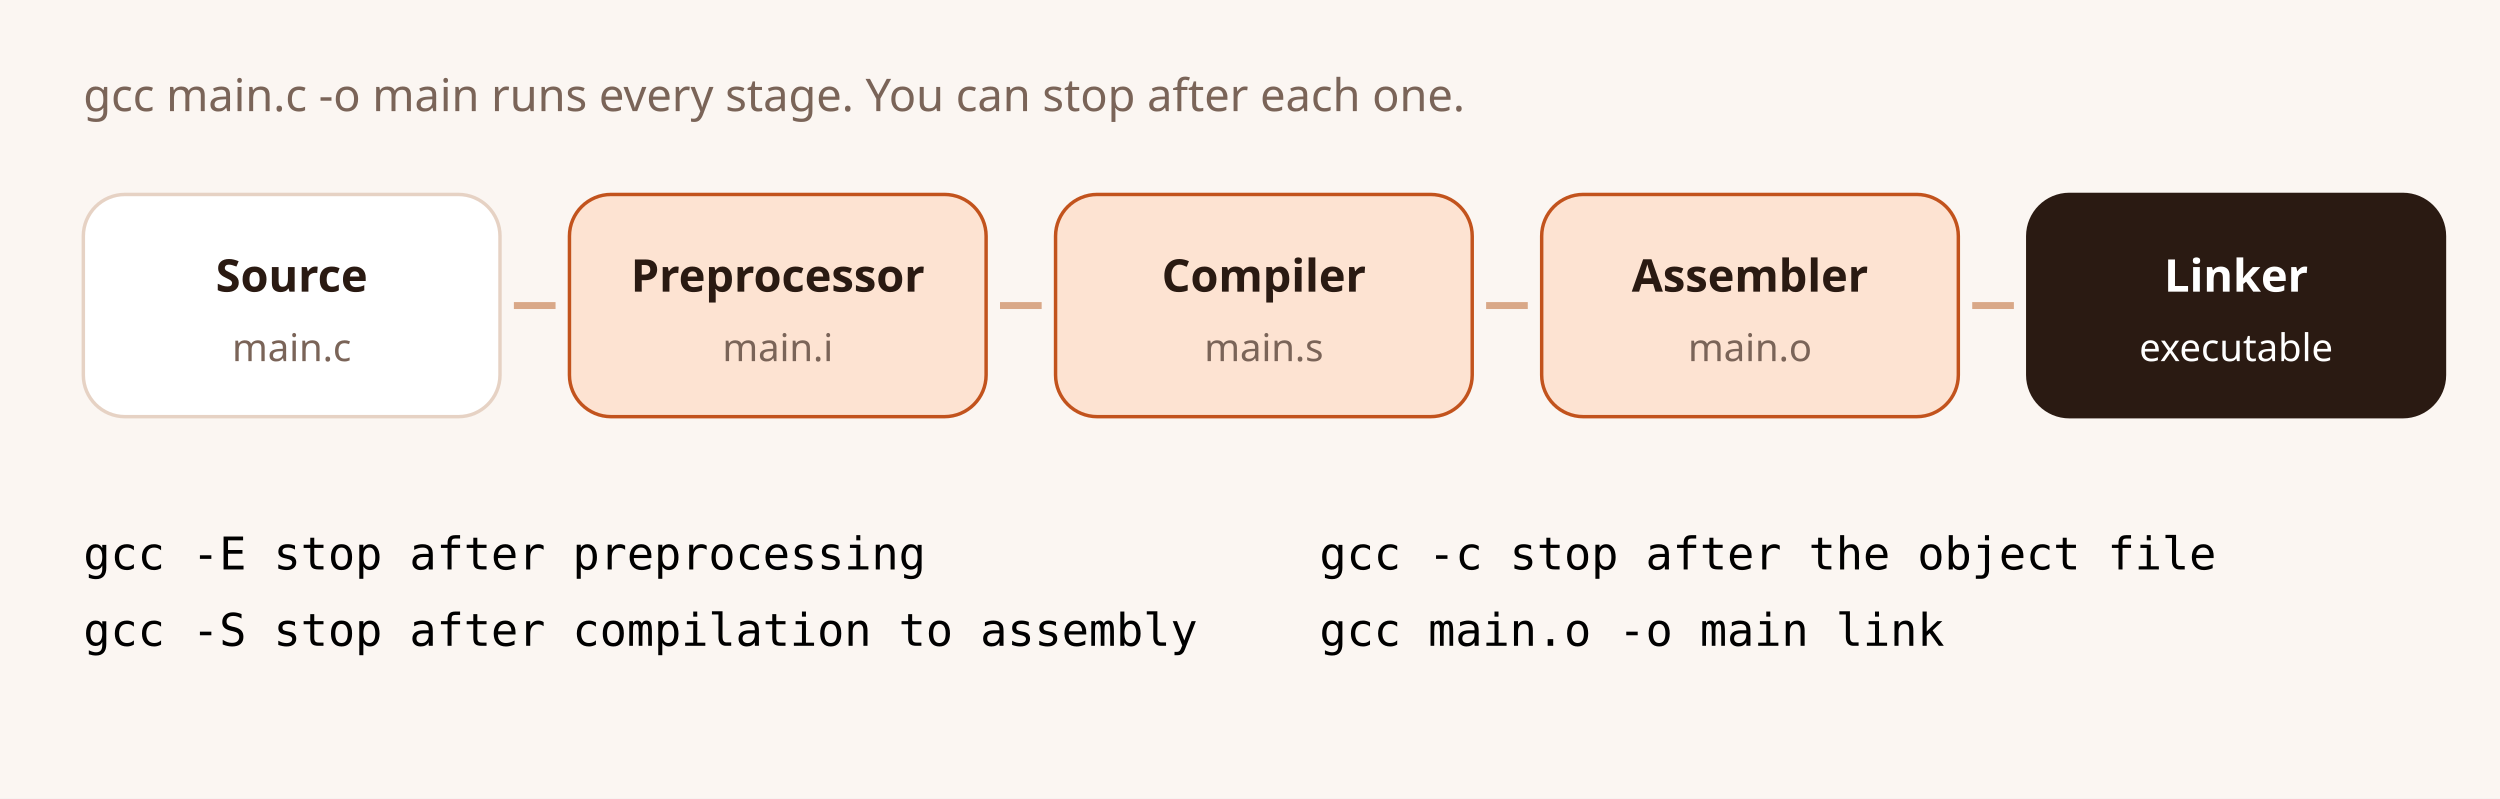
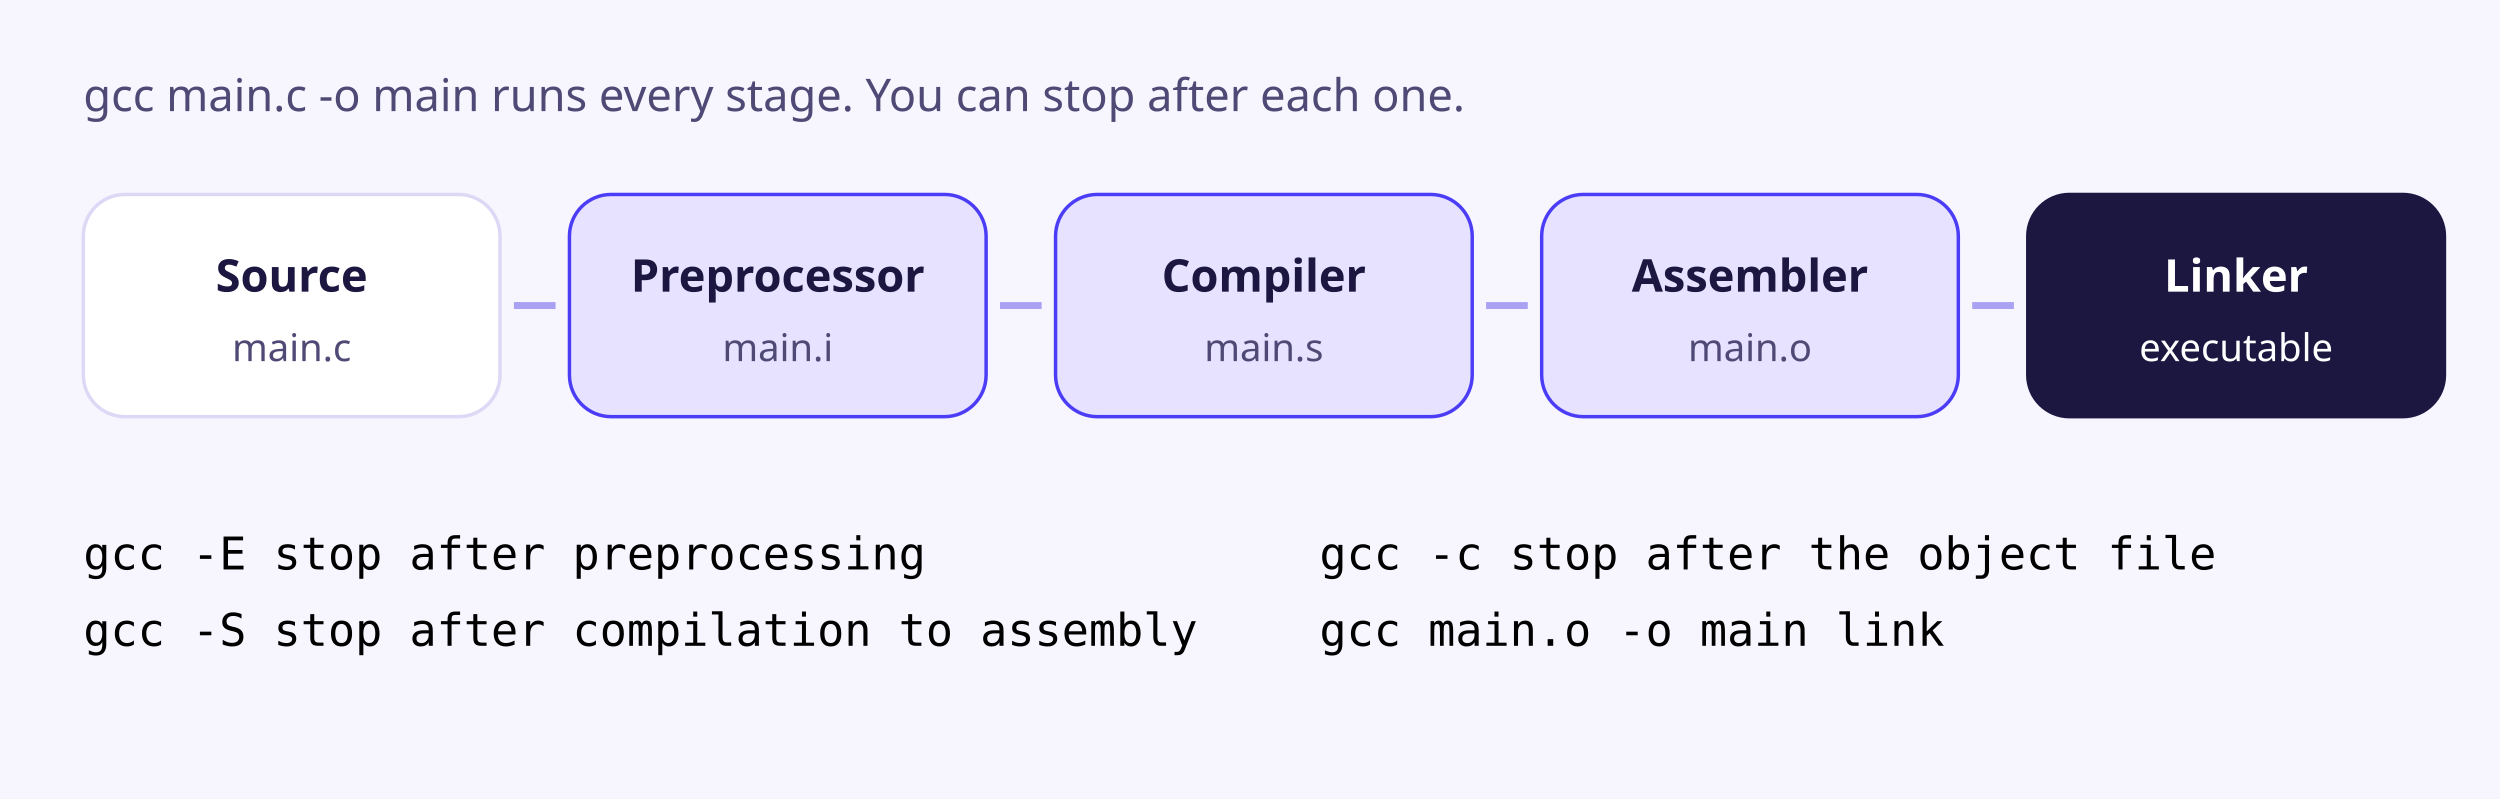
<svg xmlns="http://www.w3.org/2000/svg" viewBox="0 0 720 230" role="img">
  <style>
-   .t { font-family: Heebo, system-ui, sans-serif; fill: #2a1a12; }
-   .m { font-family: Heebo, system-ui, sans-serif; fill: #7a6458; }
-   .w { font-family: Heebo, system-ui, sans-serif; fill: #ffffff; }
-   .mono { font-family: "Source Code Pro", ui-monospace, monospace; }
+   .t { font-family: Figtree, Heebo, system-ui, sans-serif; fill: #1b1740; }
+   .m { font-family: Figtree, Heebo, system-ui, sans-serif; fill: #4f4a75; }
+   .w { font-family: Figtree, Heebo, system-ui, sans-serif; fill: #ffffff; }
+   .mono { font-family: "JetBrains Mono", "Source Code Pro", ui-monospace, monospace; }
  .step { opacity: 1; }
  @media (prefers-reduced-motion: no-preference) {
    .step { animation: appear 0.45s ease both; }
  }
  @keyframes appear { from { opacity: 0; } to { opacity: 1; } }
  @media (prefers-reduced-motion: reduce) {
    .step { animation: none !important; opacity: 1 !important; }
  }
</style>
-   <rect width="720" height="230" fill="#fbf6f2" />
+   <rect width="720" height="230" fill="#f7f6ff" />
  <text x="24" y="32" class="m" font-size="13">gcc main.c -o main runs every stage. You can stop after each one.</text>
  <g class="step" style="animation-delay:0.08s">
-     <rect x="24" y="56" width="120" height="64" rx="12" fill="#ffffff" stroke="#e6d2c4" />
+     <rect x="24" y="56" width="120" height="64" rx="12" fill="#ffffff" stroke="#dcd8f5" />
    <text x="84" y="84" text-anchor="middle" class="t" font-size="13" font-weight="700">Source</text>
    <text x="84" y="104" text-anchor="middle" class="m" font-size="11">main.c</text>
  </g>
-   <path d="M148 88 H160" stroke="#d9a888" stroke-width="2" />
+   <path d="M148 88 H160" stroke="#a9a1f2" stroke-width="2" />
  <g class="step" style="animation-delay:0.20s">
-     <rect x="164" y="56" width="120" height="64" rx="12" fill="#fde3d2" stroke="#c2531d" />
+     <rect x="164" y="56" width="120" height="64" rx="12" fill="#e6e2ff" stroke="#4b3cf5" />
    <text x="224" y="84" text-anchor="middle" class="t" font-size="13" font-weight="700">Preprocessor</text>
    <text x="224" y="104" text-anchor="middle" class="m" font-size="11">main.i</text>
  </g>
-   <path d="M288 88 H300" stroke="#d9a888" stroke-width="2" />
+   <path d="M288 88 H300" stroke="#a9a1f2" stroke-width="2" />
  <g class="step" style="animation-delay:0.32s">
-     <rect x="304" y="56" width="120" height="64" rx="12" fill="#fde3d2" stroke="#c2531d" />
+     <rect x="304" y="56" width="120" height="64" rx="12" fill="#e6e2ff" stroke="#4b3cf5" />
    <text x="364" y="84" text-anchor="middle" class="t" font-size="13" font-weight="700">Compiler</text>
    <text x="364" y="104" text-anchor="middle" class="m" font-size="11">main.s</text>
  </g>
-   <path d="M428 88 H440" stroke="#d9a888" stroke-width="2" />
+   <path d="M428 88 H440" stroke="#a9a1f2" stroke-width="2" />
  <g class="step" style="animation-delay:0.44s">
-     <rect x="444" y="56" width="120" height="64" rx="12" fill="#fde3d2" stroke="#c2531d" />
+     <rect x="444" y="56" width="120" height="64" rx="12" fill="#e6e2ff" stroke="#4b3cf5" />
    <text x="504" y="84" text-anchor="middle" class="t" font-size="13" font-weight="700">Assembler</text>
    <text x="504" y="104" text-anchor="middle" class="m" font-size="11">main.o</text>
  </g>
-   <path d="M568 88 H580" stroke="#d9a888" stroke-width="2" />
+   <path d="M568 88 H580" stroke="#a9a1f2" stroke-width="2" />
  <g class="step" style="animation-delay:0.56s">
-     <rect x="584" y="56" width="120" height="64" rx="12" fill="#2a1a12" stroke="#2a1a12" />
+     <rect x="584" y="56" width="120" height="64" rx="12" fill="#1b1740" stroke="#1b1740" />
    <text x="644" y="84" text-anchor="middle" class="w" font-size="13" font-weight="700">Linker</text>
    <text x="644" y="104" text-anchor="middle" class="w" font-size="11">executable</text>
  </g>
  <g class="step" style="animation-delay:0.68s">
    <text x="24" y="164" class="mono" font-size="13">gcc -E   stop after preprocessing</text>
    <text x="24" y="186" class="mono" font-size="13">gcc -S   stop after compilation to assembly</text>
    <text x="380" y="164" class="mono" font-size="13">gcc -c   stop after the object file</text>
    <text x="380" y="186" class="mono" font-size="13">gcc main.o -o main   link</text>
  </g>
</svg>
